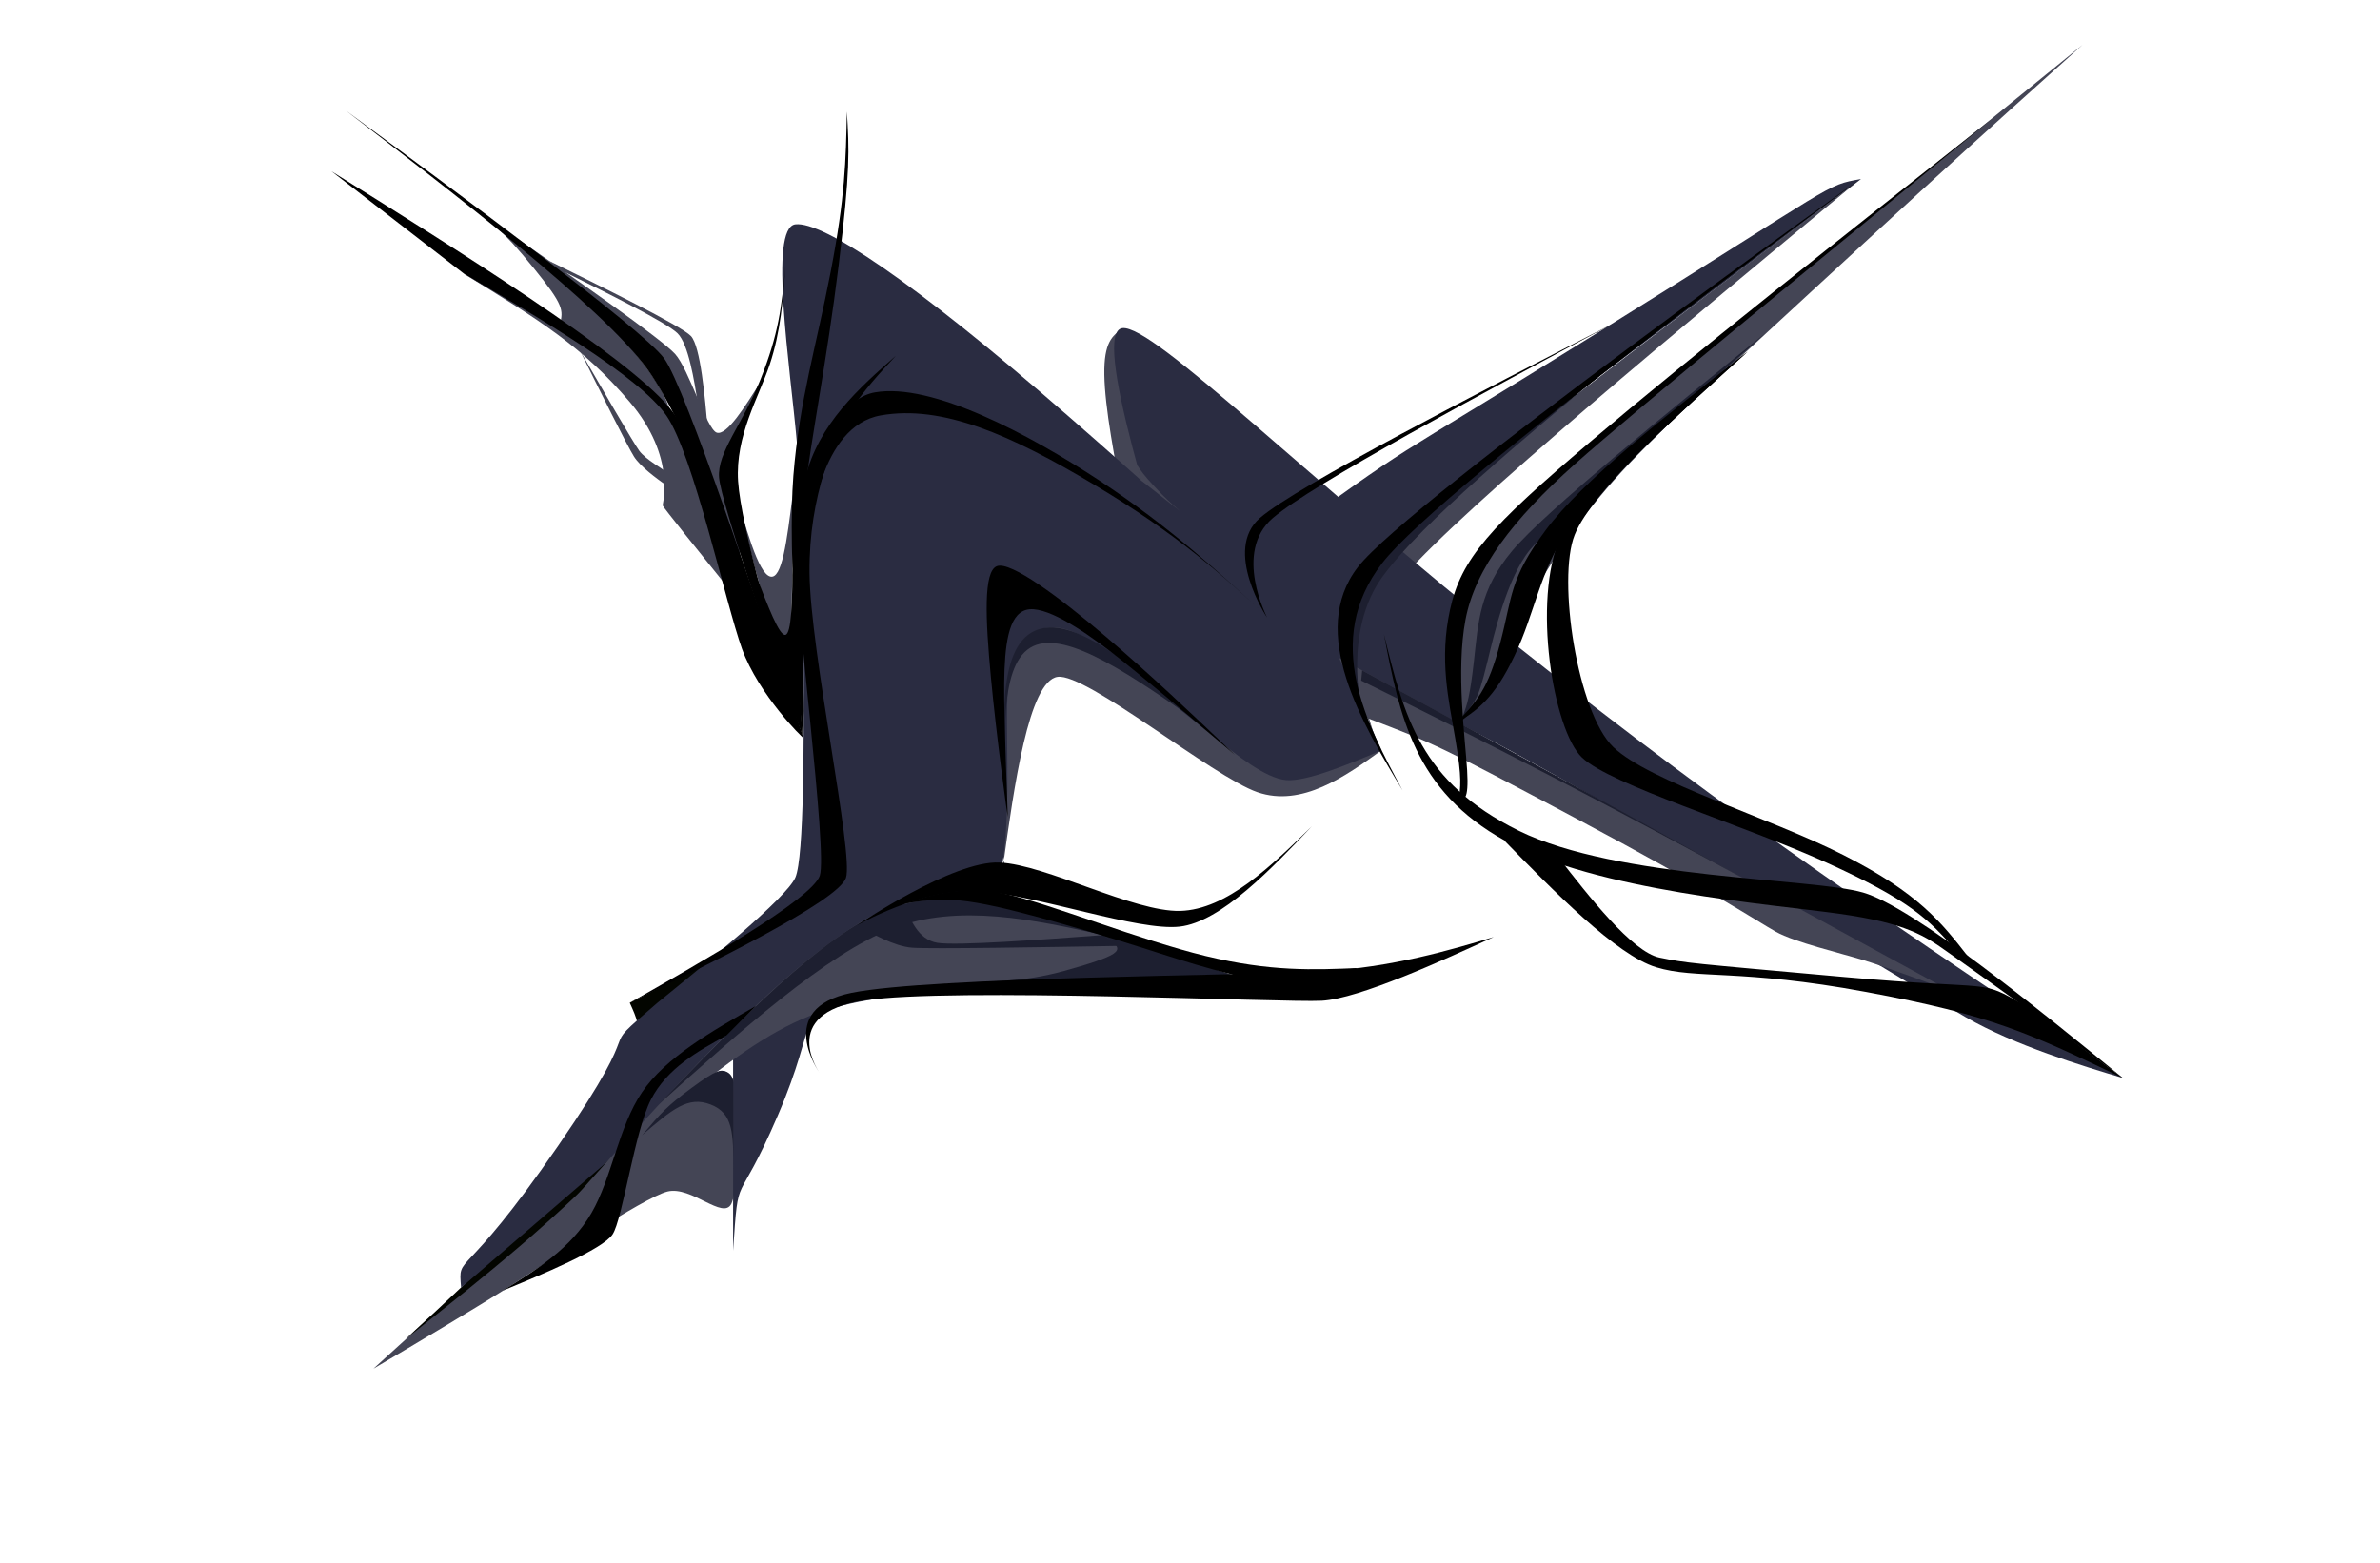
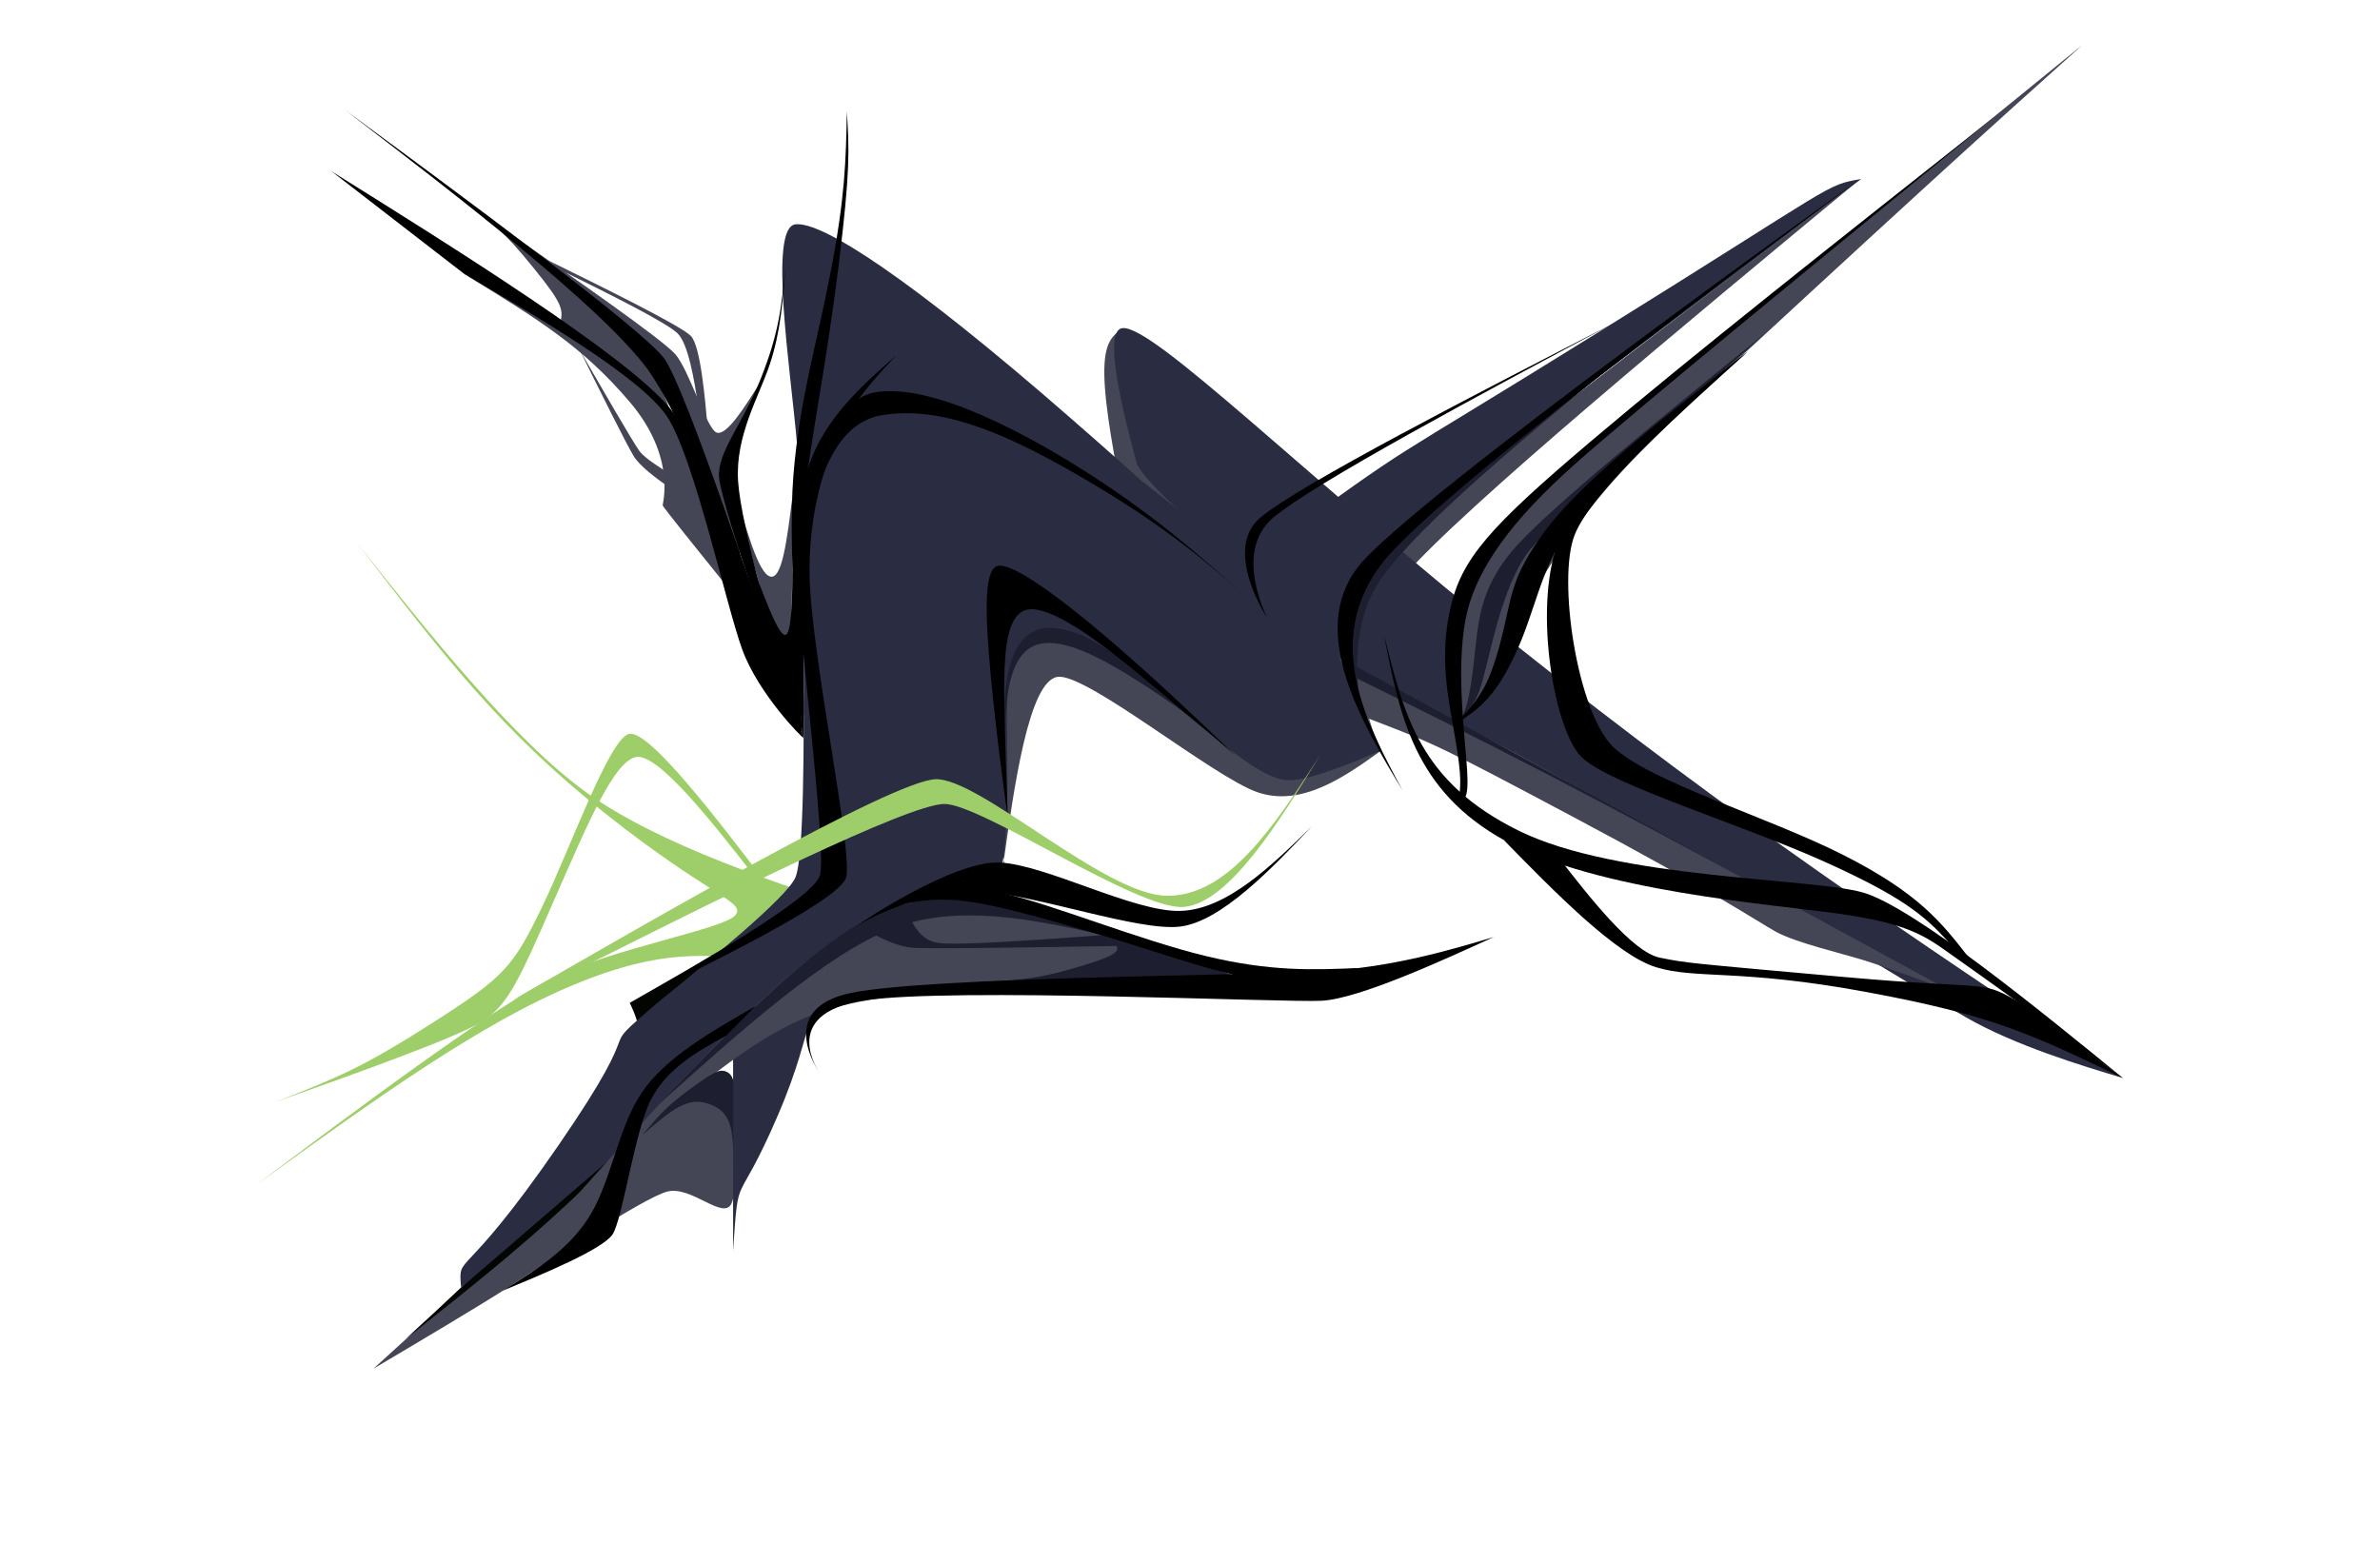
<svg xmlns="http://www.w3.org/2000/svg" width="1980" height="1300" viewBox="0 0 523.875 343.958" version="1.1" id="svg5">
  <defs id="defs2" />
+   <g id="layer7">
+     <path style="font-variation-settings:normal;opacity:1;vector-effect:none;fill:#9ece6a;fill-opacity:1;stroke:none;stroke-width:2;stroke-linecap:butt;stroke-linejoin:miter;stroke-miterlimit:4;stroke-dasharray:none;stroke-dashoffset:0;stroke-opacity:1;-inkscape-stroke:none;stop-color:#000000;stop-opacity:1" d="m 193.398,201.827 c -22.271,-7.298 -48.15,-15.777 -64.191,-27.28 -16.041,-11.503 -34.649,-34.924 -50.662,-55.079 19.234,25.097 31.712,41.378 54.759,59.673 23.047,18.295 31.008,19.355 28.549,22.348 -2.458,2.993 -26.638,7.244 -39.759,13.578 -13.121,6.334 -43.413,29.053 -65.573,45.673 26.141,-18.824 49.226,-35.448 69.78,-43.951 20.554,-8.503 28.459,-5.837 39.584,-6.301 11.124,-0.464 18.693,-4.25 27.513,-8.66 z" id="path70267" />
+     <path style="font-variation-settings:normal;opacity:1;vector-effect:none;fill:#9ece6a;fill-opacity:1;stroke:none;stroke-width:2;stroke-linecap:butt;stroke-linejoin:miter;stroke-miterlimit:4;stroke-dasharray:none;stroke-dashoffset:0;stroke-opacity:1;-inkscape-stroke:none;stop-color:#000000;stop-opacity:1" d="m 165.437,192.096 c -8.75,-11.194 -20.913,-26.754 -25.637,-25.407 -4.724,1.346 -9.987,13.533 -17.787,31.376 -7.8,17.843 -10.195,23.17 -15.81,26.761 -5.615,3.59 -28.959,11.871 -45.39,17.7 13.731,-5.426 18.983,-7.501 34.66,-17.526 15.677,-10.024 17.505,-12.278 23.743,-25.142 6.239,-12.864 14.886,-37.306 19.25,-38.299 4.365,-0.993 19.568,18.963 29.91,32.539 0,0 -2.94,-2.002 -2.94,-2.002 z" id="path70935" />
+   </g>
+   <g id="layer4" style="display:inline" />
  <g id="layer23" style="display:inline" ref="back_green">
    <path style="font-variation-settings:normal;opacity:1;vector-effect:none;fill:#444555;fill-opacity:1;stroke:none;stroke-width:5;stroke-linecap:butt;stroke-linejoin:miter;stroke-miterlimit:4;stroke-dasharray:none;stroke-dashoffset:0;stroke-opacity:1;-inkscape-stroke:none;stop-color:#000000;stop-opacity:1" d="m 221.635,193.877 c -0.298,-1.915 -8.806,-55.516 3.4,-60.495 12.205,-4.979 38.56,20.915 49.017,28.508 10.457,7.593 16.084,3.432 20.454,0.201 0,0 9.543,3.119 9.543,3.119 -7.85,5.642 -17.486,12.569 -27.279,9.186 -9.792,-3.383 -37.619,-26.272 -43.969,-25.39 -6.35,0.881 -9.601,24.251 -11.988,41.414 0.39,1.868 1.12,5.373 0.822,3.458 z" id="path66347" />
    <path style="font-variation-settings:normal;opacity:1;vector-effect:none;fill:#444555;fill-opacity:1;stroke:none;stroke-width:5;stroke-linecap:butt;stroke-linejoin:miter;stroke-miterlimit:4;stroke-dasharray:none;stroke-dashoffset:0;stroke-opacity:1;-inkscape-stroke:none;stop-color:#000000;stop-opacity:1" d="m 257.674,120.542 c -3.447,-10.152 -2.46,-7.246 -6.55,-25.582 -4.089,-18.336 -4.052,-16.651 -4.182,-22.54 -2.065,1.499 -3.976,2.886 -3.861,10.092 0.115,7.206 2.224,18.227 4.503,30.138 0,0 10.09,7.892 10.09,7.892 z" id="path51954" />
    <path style="font-variation-settings:normal;display:inline;opacity:1;vector-effect:none;fill:#444555;fill-opacity:1;stroke:none;stroke-width:5;stroke-linecap:butt;stroke-linejoin:miter;stroke-miterlimit:4;stroke-dasharray:none;stroke-dashoffset:0;stroke-opacity:1;-inkscape-stroke:none;stop-color:#000000;stop-opacity:1" d="m 158.134,235.933 c -6.943,2.582 -48.087,40.024 -75.934,65.367 9.651,-5.715 22.506,-13.326 30.015,-18.121 7.509,-4.796 29.465,-19.585 34.716,-20.878 5.251,-1.293 12.26,6.365 14.052,2.696 1.792,-3.669 4.094,-31.645 -2.849,-29.063 z" id="path70722" />
  </g>
  <g id="layer1" style="display:inline" ref="stroke_back">
    <path style="font-variation-settings:normal;opacity:1;vector-effect:none;fill:#030500;fill-opacity:1;stroke:none;stroke-width:5;stroke-linecap:butt;stroke-linejoin:miter;stroke-miterlimit:4;stroke-dasharray:none;stroke-dashoffset:0;stroke-opacity:1;-inkscape-stroke:none;stop-color:#000000;stop-opacity:1" d="m 138.617,220.755 c 3.063,6.725 4.199,9.218 -9.191,29.311 -13.39,20.093 -20.621,26.744 -40.122,44.685 17.822,-14.1 33.662,-26.631 49.888,-43.986 16.226,-17.355 35.544,-46.439 35.411,-47.45 -0.133,-1.012 -23.221,10.87 -35.987,17.44 z" id="path5804" />
  </g>
  <g id="layer2" style="display:inline" ref="main_letter">
    <path style="font-variation-settings:normal;display:inline;fill:#2a2c41;fill-opacity:1;stroke:none;stroke-width:5.292;stroke-linecap:round;stroke-linejoin:round;stroke-miterlimit:4;stroke-dasharray:none;stroke-dashoffset:0;stroke-opacity:1;stop-color:#000000" d="m 227.974,138.93 c 6.527,-3.009 13.628,2.7 23.8,10.879 0,0 15.258,12.268 15.258,12.268 5.086,4.089 11.529,9.269 16.053,9.652 4.524,0.383 13.71,-3.474 20.963,-6.519 0,0 -12.799,-29.398 -12.799,-29.398 0,0 50.375,-45.138 50.375,-45.138 0,0 68.022,-51.261 68.022,-51.261 -8.019,1.375 -4.885,0.838 -56.993,33.211 -52.108,32.373 -38.208,22.328 -73.78,48.034 0,0 8.183,23.394 8.183,23.394 C 273.134,126.303 269.203,121.293 234.988,91.462 200.774,61.632 181.028,48.691 175.083,49.383 c -5.945,0.693 -1.112,31.669 0.295,47.74 1.407,16.071 1.464,33.569 1.515,49.519 0.051,15.95 0.136,42.038 -1.821,46.542 -1.957,4.504 -19.607,18.841 -30.398,27.608 -15.067,12.974 -0.388,0.334 -21.79,31.403 -21.402,31.069 -22.061,23.354 -21.385,31.272 0,0 42.038,-36.251 42.038,-36.251 0,0 17.828,-14.517 17.828,-14.517 0,0 0,42.636 0,42.636 1.255,-18.606 0.552,-8.189 9.849,-29.788 9.296,-21.598 3.837,-23.172 16.652,-27.092 12.814,-3.92 25.042,-11.02 29.603,-18.244 4.562,-7.224 4.373,-23.735 4.227,-36.536 -0.146,-12.801 -0.248,-21.737 6.279,-24.746 z" id="path6119-3" />
    <path style="font-variation-settings:normal;opacity:1;vector-effect:none;fill:#444555;fill-opacity:1;stroke:none;stroke-width:5;stroke-linecap:butt;stroke-linejoin:miter;stroke-miterlimit:4;stroke-dasharray:none;stroke-dashoffset:0;stroke-opacity:1;-inkscape-stroke:none;stop-color:#000000;stop-opacity:1" d="M 409.501,39.387 C 369.715,69.441 304.959,118.355 298.326,125.982 c -6.633,7.627 0.145,25.379 4.31,36.286 -2.931,-9.029 -6.636,-20.441 6.475,-35.517 13.111,-15.076 61.837,-55.433 100.39,-87.364 z" id="path52611" />
    <path style="font-variation-settings:normal;display:inline;opacity:1;vector-effect:none;fill:#2a2c41;fill-opacity:1;stroke:none;stroke-width:5;stroke-linecap:butt;stroke-linejoin:miter;stroke-miterlimit:4;stroke-dasharray:none;stroke-dashoffset:0;stroke-opacity:1;-inkscape-stroke:none;stop-color:#000000;stop-opacity:1" d="m 310.399,154.095 c 35.18,16.169 111.401,63.571 122.292,69.836 10.891,6.265 25.642,10.699 34.601,13.393 -47.752,-31.844 -85.901,-57.285 -132.787,-94.662 -46.885,-37.377 -80.602,-71.175 -87.436,-70.427 -6.834,0.748 6.855,43.515 17.28,76.086 6.035,-5.771 10.869,-10.395 46.049,5.775 z" id="path25858" />
  </g>
  <g id="layer3" style="display:inline" ref="fill_middle">
    <path style="font-variation-settings:normal;opacity:1;vector-effect:none;fill:#444555;fill-opacity:1;stroke:none;stroke-width:5;stroke-linecap:butt;stroke-linejoin:miter;stroke-miterlimit:4;stroke-dasharray:none;stroke-dashoffset:0;stroke-opacity:1;-inkscape-stroke:none;stop-color:#000000;stop-opacity:1" d="m 277.63,217.149 c -1.951,-0.724 -35.214,-13.07 -37.343,-13.899 -2.129,-0.829 -29.623,-12.114 -49.129,-1.234 -19.505,10.88 -44.861,39.393 -69.843,67.485 18.039,-17.956 38.874,-38.696 56.753,-45.795 17.879,-7.099 45.921,-5.767 70.2,-4.613 0,0 31.312,-1.22 29.361,-1.944 z" id="path2016" />
    <path style="font-variation-settings:normal;display:inline;opacity:1;vector-effect:none;fill:#444555;fill-opacity:1;stroke:none;stroke-width:5;stroke-linecap:butt;stroke-linejoin:miter;stroke-miterlimit:4;stroke-dasharray:none;stroke-dashoffset:0;stroke-opacity:1;-inkscape-stroke:none;stop-color:#000000;stop-opacity:1" d="m 429.101,218.05 c -6.501,-2.392 -14.306,-5.264 -19.135,-6.748 -4.829,-1.484 -14.939,-3.875 -19.058,-6.179 -4.119,-2.304 -14.275,-9.158 -44.344,-25.134 -30.069,-15.977 -30.64,-16.195 -45.66,-21.933 0,0 -6.138,-13.214 -6.138,-13.214" id="path20072" />
    <path style="font-variation-settings:normal;display:inline;opacity:1;vector-effect:none;fill:#444555;fill-opacity:1;stroke:none;stroke-width:5;stroke-linecap:butt;stroke-linejoin:miter;stroke-miterlimit:4;stroke-dasharray:none;stroke-dashoffset:0;stroke-opacity:1;-inkscape-stroke:none;stop-color:#000000;stop-opacity:1" d="m 251.2,105.78 c 0.824,0.634 0.875,0.673 3.658,2.865 2.783,2.192 2.908,2.291 4.954,3.919 -2.181,-1.891 -3.238,-2.808 -5.682,-5.446 -2.444,-2.638 -2.951,-3.409 -3.996,-5 0,0 1.066,3.662 1.066,3.662 z" id="path1218" />
    <path style="font-variation-settings:normal;display:inline;opacity:1;vector-effect:none;fill:#444555;fill-opacity:1;stroke:none;stroke-width:5;stroke-linecap:butt;stroke-linejoin:miter;stroke-miterlimit:4;stroke-dasharray:none;stroke-dashoffset:0;stroke-opacity:1;-inkscape-stroke:none;stop-color:#000000;stop-opacity:1" d="m 321.071,157.937 c -1.198,-1.902 -3.383,-20.508 5.039,-34.192 8.423,-13.684 25.749,-27.529 43.581,-41.779 0,0 88.702,-72.097 88.702,-72.097 -10.469,9.391 -20.462,18.356 -35.477,32.08 -15.016,13.725 -32.444,29.823 -50.701,46.688 -11.781,11.288 -19.72,18.895 -28.698,32.276 -8.978,13.381 -10.222,19.672 -12.851,26.002 -2.629,6.33 -8.397,12.923 -9.595,11.021 z" id="path59116" />
  </g>
  <g id="layer5" style="display:inline" ref="dark_green">
    <path style="font-variation-settings:normal;opacity:1;vector-effect:none;fill:#444555;fill-opacity:1;stroke:none;stroke-width:5;stroke-linecap:butt;stroke-linejoin:miter;stroke-miterlimit:4;stroke-dasharray:none;stroke-dashoffset:0;stroke-opacity:1;-inkscape-stroke:none;stop-color:#000000;stop-opacity:1" d="m 147.165,90.111 c 0.401,0.06 -1.159,-6.719 -14.213,-19.848 C 119.898,57.134 114.369,53.121 99.56,42.371 c 8.645,6.402 11.022,8.162 17.829,16.541 6.808,8.379 6.601,9.289 5.849,12.602 8.157,6.428 23.525,18.537 23.926,18.597 z" id="path4620" />
    <path style="font-variation-settings:normal;opacity:1;vector-effect:none;fill:#444555;fill-opacity:1;stroke:none;stroke-width:5;stroke-linecap:butt;stroke-linejoin:miter;stroke-miterlimit:4;stroke-dasharray:none;stroke-dashoffset:0;stroke-opacity:1;-inkscape-stroke:none;stop-color:#000000;stop-opacity:1" d="m 102.263,60.357 c 17.086,9.408 34.874,19.202 43.975,30.028 9.1,10.825 11.074,24.538 12.969,37.71 -4.512,-5.598 -13.275,-16.469 -13.344,-16.828 -0.07,-0.359 3.117,-10.617 -7.251,-22.786 C 128.244,76.313 118.844,70.54 102.263,60.357 Z" id="path7472" />
    <path style="font-variation-settings:normal;opacity:1;vector-effect:none;fill:#444555;fill-opacity:1;stroke:none;stroke-width:5;stroke-linecap:butt;stroke-linejoin:miter;stroke-miterlimit:4;stroke-dasharray:none;stroke-dashoffset:0;stroke-opacity:1;-inkscape-stroke:none;stop-color:#000000;stop-opacity:1" d="m 160.958,104.93 c 4.478,17.474 10.536,41.114 11.995,41.539 1.459,0.425 1.501,-21.435 1.532,-37.594 -1.279,10.247 -2.347,18.804 -4.973,18.038 -2.626,-0.766 -5.323,-10.421 -8.553,-21.983 0,0 1e-5,0 1e-5,0 z" id="path10023" />
    <path style="font-variation-settings:normal;opacity:1;vector-effect:none;fill:#444555;fill-opacity:1;stroke:none;stroke-width:5;stroke-linecap:butt;stroke-linejoin:miter;stroke-miterlimit:4;stroke-dasharray:none;stroke-dashoffset:0;stroke-opacity:1;-inkscape-stroke:none;stop-color:#000000;stop-opacity:1" d="m 113.923,52.568 c 0,0 31.927,28.548 31.927,28.548 0,0 17.756,47.174 17.756,47.174 0,0 -2.648,-23.36 -2.648,-23.36 0,0 3.807,-14.846 3.807,-14.846 0,0 2.574,-5.905 2.574,-5.905 -3.357,5.363 -7.414,11.846 -9.603,11.052 -2.19,-0.794 -6.072,-13.933 -9.148,-17.318 -3.076,-3.385 -22.393,-16.815 -34.664,-25.345 z" id="path15668" />
    <path style="font-variation-settings:normal;opacity:1;vector-effect:none;fill:#1d1f30;fill-opacity:1;stroke:none;stroke-width:5;stroke-linecap:butt;stroke-linejoin:miter;stroke-miterlimit:4;stroke-dasharray:none;stroke-dashoffset:0;stroke-opacity:1;-inkscape-stroke:none;stop-color:#000000;stop-opacity:1" d="m 141.324,249.907 c 4.219,-4.94 5.468,-6.402 10.969,-10.454 5.501,-4.051 6.371,-3.979 7.494,-3.552 1.124,0.428 1.386,1.255 1.626,2.012 0,0 0.023,19.853 0.023,19.853 -0.024,-8.356 -0.036,-12.67 -5.009,-14.614 -4.973,-1.944 -8.423,1.019 -15.103,6.754 0,0 2e-5,0 2e-5,0 z" id="path16946" />
    <path style="font-variation-settings:normal;opacity:1;vector-effect:none;fill:#1d1f30;fill-opacity:1;stroke:none;stroke-width:5;stroke-linecap:butt;stroke-linejoin:miter;stroke-miterlimit:4;stroke-dasharray:none;stroke-dashoffset:0;stroke-opacity:1;-inkscape-stroke:none;stop-color:#000000;stop-opacity:1" d="m 145.021,243.097 c 16.97,-17.648 36.035,-37.475 50.33,-42.918 14.295,-5.442 31.875,0.434 47.523,5.664 -15.09,-3.33 -31.814,-7.021 -46.357,-1.484 -14.544,5.537 -33.968,22.989 -51.495,38.738 z" id="path18171" />
    <path style="font-variation-settings:normal;opacity:1;vector-effect:none;fill:#1d1f30;fill-opacity:1;stroke:none;stroke-width:5;stroke-linecap:butt;stroke-linejoin:miter;stroke-miterlimit:4;stroke-dasharray:none;stroke-dashoffset:0;stroke-opacity:1;-inkscape-stroke:none;stop-color:#000000;stop-opacity:1" d="m 207.485,216.531 c 0,0 63.599,-2.007 63.599,-2.007 0,0 -28.21,-8.68 -28.21,-8.68 4.241,2.996 5.3,3.743 -5.025,6.861 -10.325,3.118 -14.326,3.259 -30.364,3.826 z" id="path18615" />
    <path style="font-variation-settings:normal;opacity:1;vector-effect:none;fill:#1d1f30;fill-opacity:1;stroke:none;stroke-width:5;stroke-linecap:butt;stroke-linejoin:miter;stroke-miterlimit:4;stroke-dasharray:none;stroke-dashoffset:0;stroke-opacity:1;-inkscape-stroke:none;stop-color:#000000;stop-opacity:1" d="m 221.825,179.889 c -1.283,-20.091 -2.371,-37.128 5.894,-40.996 8.266,-3.867 21.524,7.476 37.158,20.852 -15.321,-10.756 -29.934,-21.014 -37.441,-17.502 -7.507,3.512 -6.581,20.175 -5.611,37.645 z" id="path20232" />
-     <path style="font-variation-settings:normal;opacity:1;vector-effect:none;fill:#1d1f30;fill-opacity:1;stroke:none;stroke-width:5;stroke-linecap:butt;stroke-linejoin:miter;stroke-miterlimit:4;stroke-dasharray:none;stroke-dashoffset:0;stroke-opacity:1;-inkscape-stroke:none;stop-color:#000000;stop-opacity:1" d="m 299.837,147.598 c 0,0 57.028,30.978 57.028,30.978 0,0 29.46,16.18 29.46,16.18 -14.996,-8.091 -27.994,-15.104 -44.37,-23.589 -16.376,-8.486 -28.433,-14.456 -42.341,-21.342 0,0 0.223,-2.227 0.223,-2.227 z" id="path23658" />
+     <path style="font-variation-settings:normal;opacity:1;vector-effect:none;fill:#1d1f30;fill-opacity:1;stroke:none;stroke-width:5;stroke-linecap:butt;stroke-linejoin:miter;stroke-miterlimit:4;stroke-dasharray:none;stroke-dashoffset:0;stroke-opacity:1;-inkscape-stroke:none;stop-color:#000000;stop-opacity:1" d="m 298.484,146.689 c 0,0 58.381,31.887 58.381,31.887 0,0 29.46,16.18 29.46,16.18 -14.996,-8.091 -27.994,-15.104 -44.561,-23.688 -16.567,-8.584 -28.914,-14.705 -43.158,-21.765 0,0 -0.122,-2.614 -0.122,-2.614 z" id="path23658" />
    <path style="font-variation-settings:normal;opacity:1;vector-effect:none;fill:#1d1f30;fill-opacity:1;stroke:none;stroke-width:5;stroke-linecap:butt;stroke-linejoin:miter;stroke-miterlimit:4;stroke-dasharray:none;stroke-dashoffset:0;stroke-opacity:1;-inkscape-stroke:none;stop-color:#000000;stop-opacity:1" d="m 299.62,155.767 c -0.016,-0.015 -5.697,-21.086 -0.531,-28.158 5.166,-7.071 35.874,-31.467 57.053,-48.293 -20.774,17.202 -43.113,35.701 -51.797,47.587 -8.684,11.886 -4.709,28.878 -4.725,28.863 z" id="path24291" />
    <path style="font-variation-settings:normal;opacity:1;vector-effect:none;fill:#444555;fill-opacity:1;stroke:none;stroke-width:5;stroke-linecap:butt;stroke-linejoin:miter;stroke-miterlimit:4;stroke-dasharray:none;stroke-dashoffset:0;stroke-opacity:1;-inkscape-stroke:none;stop-color:#000000;stop-opacity:1" d="m 124.483,59.97 c 8.883,4.403 22.271,11.039 24.665,13.419 2.394,2.38 3.651,10.304 4.485,15.561 0,0 2.16,5.622 2.16,5.622 -0.605,-6.959 -1.596,-18.349 -3.707,-20.596 -2.111,-2.247 -20.155,-11.111 -31.178,-16.527 0,0 3.822,2.929 3.822,2.929 0,0 -0.247,-0.41 -0.247,-0.41 z" id="path25139" />
    <path style="font-variation-settings:normal;opacity:1;vector-effect:none;fill:#444555;fill-opacity:1;stroke:none;stroke-width:5;stroke-linecap:butt;stroke-linejoin:miter;stroke-miterlimit:4;stroke-dasharray:none;stroke-dashoffset:0;stroke-opacity:1;-inkscape-stroke:none;stop-color:#000000;stop-opacity:1" d="m 127.639,77.13 c 4.116,8.304 10.489,21.159 11.924,23.4 1.435,2.24 4.893,4.732 7.126,6.342 -0.02,-1.092 -0.048,-2.679 -0.234,-3.073 -0.186,-0.394 -4.355,-2.623 -5.759,-4.58 -1.404,-1.956 -8.499,-14.214 -13.057,-22.088 0,0 5e-5,0 5e-5,0 z" id="path25670" />
    <path style="font-variation-settings:normal;opacity:1;vector-effect:none;fill:#1d1f30;fill-opacity:1;stroke:none;stroke-width:5;stroke-linecap:butt;stroke-linejoin:miter;stroke-miterlimit:4;stroke-dasharray:none;stroke-dashoffset:0;stroke-opacity:1;-inkscape-stroke:none;stop-color:#000000;stop-opacity:1" d="m 188.682,203.689 c 3.131,1.789 8.098,4.627 12.081,4.94 3.983,0.313 29.591,-0.121 45.732,-0.395 0,0 -3.621,-2.39 -3.621,-2.39 -13.364,0.993 -32.211,2.393 -36.523,1.711 -4.313,-0.682 -6.09,-5.345 -7.349,-8.652 0,0 -10.319,4.786 -10.319,4.786 z" id="path26927" />
    <path style="font-variation-settings:normal;opacity:1;vector-effect:none;fill:#1d1f30;fill-opacity:1;stroke:none;stroke-width:5;stroke-linecap:butt;stroke-linejoin:miter;stroke-miterlimit:4;stroke-dasharray:none;stroke-dashoffset:0;stroke-opacity:1;-inkscape-stroke:none;stop-color:#000000;stop-opacity:1" d="m 321.951,157.776 c 0.986,-1.125 1.973,-2.25 2.776,-3.709 0.803,-1.458 1.399,-3.179 2.731,-8.621 1.333,-5.442 4.173,-18.122 9.306,-24.406 5.132,-6.284 33.145,-31.13 51.8,-47.676 -20.939,16.956 -48.502,39.275 -55.739,47.939 -7.237,8.664 -7.433,15.796 -8.361,23.991 -0.927,8.195 -1.48,9.687 -2.514,12.481 z" id="path39674" />
  </g>
  <g id="layer28" style="display:inline" ref="stroke">
    <path style="font-variation-settings:normal;opacity:1;vector-effect:none;fill:#000000;fill-opacity:1;stroke:none;stroke-width:2;stroke-linecap:butt;stroke-linejoin:miter;stroke-miterlimit:4;stroke-dasharray:none;stroke-dashoffset:0;stroke-opacity:1;-inkscape-stroke:none;stop-color:#000000;stop-opacity:1" d="m 221.825,179.889 c 0.061,-0.001 -0.895,-21.47 -0.788,-29.562 0.107,-8.092 0.851,-14.939 4.835,-16.06 3.984,-1.12 12.042,4.156 18.429,9.059 6.387,4.904 17.998,14.766 27.51,22.847 -9.648,-9.182 -18.467,-17.576 -28.543,-26.144 -10.076,-8.568 -20.844,-16.542 -23.834,-15.393 -2.991,1.15 -2.526,11.516 -1.322,24.433 1.204,12.917 3.653,30.82 3.714,30.819 z" id="path109823" />
    <path style="font-variation-settings:normal;opacity:1;vector-effect:none;fill:#000000;fill-opacity:1;stroke:none;stroke-width:2;stroke-linecap:butt;stroke-linejoin:miter;stroke-miterlimit:4;stroke-dasharray:none;stroke-dashoffset:0;stroke-opacity:1;-inkscape-stroke:none;stop-color:#000000;stop-opacity:1" d="m 321.04,175.967 c 1.134,0.202 2.313,0.412 1.899,-6.418 -0.414,-6.831 -2.496,-21.876 -0.363,-33.126 2.133,-11.251 10.498,-22.128 23.989,-34.17 13.491,-12.041 58.543,-48.851 92.452,-76.557 -34.444,27.207 -66.726,52.708 -88.947,71.54 -22.221,18.833 -28.464,25.802 -30.883,36.925 -2.419,11.123 -0.341,19.718 1.157,28.525 1.499,8.807 1.142,10.792 0.696,13.281 z" id="path112770" />
    <path style="font-variation-settings:normal;opacity:1;vector-effect:none;fill:#000000;fill-opacity:1;stroke:none;stroke-width:2;stroke-linecap:butt;stroke-linejoin:miter;stroke-miterlimit:4;stroke-dasharray:none;stroke-dashoffset:0;stroke-opacity:1;-inkscape-stroke:none;stop-color:#000000;stop-opacity:1" d="m 188.682,203.689 c 0.101,-0.096 21.078,-14.31 31.366,-13.811 10.288,0.499 29.479,10.919 39.725,10.651 10.246,-0.268 20.198,-10.02 29.003,-18.648 -8.698,9.172 -19.986,21.076 -29.117,22.108 -9.131,1.032 -31.115,-6.883 -43.916,-7.78 -12.801,-0.898 -27.163,7.577 -27.062,7.48 z" id="path116170" />
    <path style="font-variation-settings:normal;opacity:1;vector-effect:none;fill:#000000;fill-opacity:1;stroke:none;stroke-width:2;stroke-linecap:butt;stroke-linejoin:miter;stroke-miterlimit:4;stroke-dasharray:none;stroke-dashoffset:0;stroke-opacity:1;-inkscape-stroke:none;stop-color:#000000;stop-opacity:1" d="m 409.501,39.387 c -0.074,-0.005 -99.503,71.043 -110.616,85.456 -11.113,14.413 1.034,34.553 9.835,49.146 -7.836,-14.528 -17.718,-32.852 -4.474,-50.029 13.244,-17.177 105.33,-84.568 105.255,-84.573 z" id="path116905" />
    <path style="font-variation-settings:normal;opacity:1;vector-effect:none;fill:#000000;fill-opacity:1;stroke:none;stroke-width:2;stroke-linecap:butt;stroke-linejoin:miter;stroke-miterlimit:4;stroke-dasharray:none;stroke-dashoffset:0;stroke-opacity:1;-inkscape-stroke:none;stop-color:#000000;stop-opacity:1" d="m 176.953,157.895 c 0.053,0.066 -1.039,-33.766 2.726,-49.271 3.766,-15.505 10.183,-22.417 17.515,-30.314 -8.016,7.045 -17.046,14.981 -19.97,27.021 -2.924,12.04 -0.324,52.497 -0.271,52.564 z" id="path127485" />
    <path style="font-variation-settings:normal;opacity:1;vector-effect:none;fill:#000000;fill-opacity:1;stroke:none;stroke-width:2;stroke-linecap:butt;stroke-linejoin:miter;stroke-miterlimit:4;stroke-dasharray:none;stroke-dashoffset:0;stroke-opacity:1;-inkscape-stroke:none;stop-color:#000000;stop-opacity:1" d="m 72.972,37.708 c 0,0 29.291,22.65 29.291,22.65 15.945,9.323 38.511,22.518 44.455,31.171 5.944,8.653 13.014,41.362 16.616,51.333 3.603,9.971 13.542,19.913 13.469,19.492 -0.073,-0.421 -19.704,-60.898 -29.41,-72.578 C 137.685,78.095 99.488,54.256 72.972,37.708 Z" id="path128534" />
    <path style="font-variation-settings:normal;opacity:1;vector-effect:none;fill:#000000;fill-opacity:1;stroke:none;stroke-width:2;stroke-linecap:butt;stroke-linejoin:miter;stroke-miterlimit:4;stroke-dasharray:none;stroke-dashoffset:0;stroke-opacity:1;-inkscape-stroke:none;stop-color:#000000;stop-opacity:1" d="M 76.008,24.253 C 99.493,42.239 132.444,67.475 142.452,81.227 152.46,94.979 166.561,134.396 176.61,162.488 167.166,134.135 150.945,85.436 146.211,78.93 141.476,72.424 100.098,41.978 76.008,24.253 Z" id="path3898" />
    <path style="font-variation-settings:normal;opacity:1;vector-effect:none;fill:#000000;fill-opacity:1;stroke:none;stroke-width:2;stroke-linecap:butt;stroke-linejoin:miter;stroke-miterlimit:4;stroke-dasharray:none;stroke-dashoffset:0;stroke-opacity:1;-inkscape-stroke:none;stop-color:#000000;stop-opacity:1" d="m 172.901,58.636 c -0.539,7.282 -1.068,14.426 -3.471,21.607 -2.403,7.181 -7.614,15.682 -6.963,25.703 0.651,10.021 8.192,36.019 14.144,56.542 -6.968,-20.202 -17.858,-51.774 -18.329,-57.332 -0.471,-5.558 5.137,-11.642 9.143,-21.717 4.006,-10.075 4.559,-15.61 5.477,-24.803 z" id="path5195" />
    <path style="font-variation-settings:normal;opacity:1;vector-effect:none;fill:#000000;fill-opacity:1;stroke:none;stroke-width:2;stroke-linecap:butt;stroke-linejoin:miter;stroke-miterlimit:4;stroke-dasharray:none;stroke-dashoffset:0;stroke-opacity:1;-inkscape-stroke:none;stop-color:#000000;stop-opacity:1" d="m 176.584,161.458 c -0.35,-3.318 -3.317,-39.848 -1.95,-56.738 1.367,-16.89 5.059,-28.47 8.23,-44.988 3.17,-16.518 3.327,-24.285 3.546,-35.186 0.515,8.47 0.779,12.805 -1.802,33.81 -2.581,21.005 -6.291,39.408 -7.342,49.404 -1.051,9.996 -0.725,23.114 -0.495,37.667 0.231,14.553 0.164,19.35 -0.186,16.031 z" id="path8645" />
    <path style="font-variation-settings:normal;opacity:1;vector-effect:none;fill:#000000;fill-opacity:1;stroke:none;stroke-width:5;stroke-linecap:butt;stroke-linejoin:miter;stroke-miterlimit:4;stroke-dasharray:none;stroke-dashoffset:0;stroke-opacity:1;-inkscape-stroke:none;stop-color:#000000;stop-opacity:1" d="m 188.683,85.852 c -5.165,11.192 -12.881,27.909 -13.338,37.152 -0.457,9.242 6.884,64.556 5.103,69.778 -1.781,5.222 -26.947,19.518 -41.831,27.973 17.007,-8.289 45.833,-22.337 47.591,-27.49 1.758,-5.152 -7.87,-49.901 -8.02,-67.125 -0.15,-17.224 5.33,-29.096 10.496,-40.288 z" id="path2716" />
    <path style="font-variation-settings:normal;opacity:1;vector-effect:none;fill:#000000;fill-opacity:1;stroke:none;stroke-width:5;stroke-linecap:butt;stroke-linejoin:miter;stroke-miterlimit:4;stroke-dasharray:none;stroke-dashoffset:0;stroke-opacity:1;-inkscape-stroke:none;stop-color:#000000;stop-opacity:1" d="m 166.44,126.697 c 0,0 3.952,18.054 3.952,18.054 0,0 6.22,17.1 6.22,17.1 0,0 -2.142,-36.712 -2.142,-36.712 -0.12,7.217 -0.24,14.364 -1.591,14.626 -1.351,0.262 -3.883,-6.371 -6.439,-13.068 z" id="path7564" />
    <path style="font-variation-settings:normal;opacity:1;vector-effect:none;fill:#000000;fill-opacity:1;stroke:none;stroke-width:5;stroke-linecap:butt;stroke-linejoin:miter;stroke-miterlimit:4;stroke-dasharray:none;stroke-dashoffset:0;stroke-opacity:1;-inkscape-stroke:none;stop-color:#000000;stop-opacity:1" d="m 178.534,116.105 c 0.019,0.198 1.796,-22.283 15.344,-24.662 13.548,-2.379 28.605,4.278 47.095,15.329 18.49,11.05 27.622,19.451 38.204,29.186 C 268.596,126.222 257.415,115.936 241.98,105.773 226.546,95.61 205.111,84.176 192.578,86.376 180.045,88.576 178.516,115.907 178.534,116.105 Z" id="path9135" />
    <path style="font-variation-settings:normal;opacity:1;vector-effect:none;fill:#000000;fill-opacity:1;stroke:none;stroke-width:5;stroke-linecap:butt;stroke-linejoin:miter;stroke-miterlimit:4;stroke-dasharray:none;stroke-dashoffset:0;stroke-opacity:1;-inkscape-stroke:none;stop-color:#000000;stop-opacity:1" d="m 180.47,236.295 c 0,0 -10.265,-14.239 6.986,-17.736 17.251,-3.497 87.572,-3.839 103.28,-4.702 15.708,-0.863 28.833,-4.81 38.053,-7.583 -10.966,5.036 -29.569,13.578 -37.843,14.033 -8.274,0.455 -81.567,-2.985 -100.754,-0.062 -19.187,2.922 -9.723,16.05 -9.723,16.05 z" id="path21166" />
    <path style="font-variation-settings:normal;opacity:1;vector-effect:none;fill:#000000;fill-opacity:1;stroke:none;stroke-width:5;stroke-linecap:butt;stroke-linejoin:miter;stroke-miterlimit:4;stroke-dasharray:none;stroke-dashoffset:0;stroke-opacity:1;-inkscape-stroke:none;stop-color:#000000;stop-opacity:1" d="m 199.001,198.903 c 5.948,-1.9 13.014,-4.158 22.529,-2.065 9.515,2.093 29.451,10.134 43.808,13.608 14.357,3.475 23.793,3.072 33.704,2.65 -7.298,2.589 -13.872,4.922 -27.206,1.586 -13.334,-3.336 -17.838,-5.635 -39.138,-11.621 -21.3,-5.986 -24.613,-5.498 -33.698,-4.159 z" id="path27205" />
    <path style="font-variation-settings:normal;opacity:1;vector-effect:none;fill:#000000;fill-opacity:1;stroke:none;stroke-width:5;stroke-linecap:butt;stroke-linejoin:miter;stroke-miterlimit:4;stroke-dasharray:none;stroke-dashoffset:0;stroke-opacity:1;-inkscape-stroke:none;stop-color:#000000;stop-opacity:1" d="m 331.388,185.132 c 20.139,11.044 58.314,13.905 73.334,16.004 15.02,2.099 19.057,4.959 24.053,8.498 4.996,3.539 8.891,6.298 15.529,11.069 6.638,4.771 14.728,10.635 22.987,16.62 -18.037,-14.729 -46.031,-37.591 -57.178,-40.832 -11.147,-3.241 -54.073,-2.895 -75.778,-13.597 -21.706,-10.702 -25.267,-25.188 -29.716,-43.286 3.45,17.943 6.63,34.479 26.769,45.523 z" id="path28238" />
    <path style="font-variation-settings:normal;opacity:1;vector-effect:none;fill:#000000;fill-opacity:1;stroke:none;stroke-width:5;stroke-linecap:butt;stroke-linejoin:miter;stroke-miterlimit:4;stroke-dasharray:none;stroke-dashoffset:0;stroke-opacity:1;-inkscape-stroke:none;stop-color:#000000;stop-opacity:1" d="m 343.03,188.712 c 6.509,8.375 16.213,20.862 22.266,22.096 6.052,1.234 6.295,1.184 40.586,4.265 34.29,3.081 29.324,0.212 39.735,6.226 0,0 21.675,16.025 21.675,16.025 -20.585,-9.878 -28.789,-13.814 -56.523,-18.952 -27.734,-5.138 -37.422,-2.751 -46.228,-5.44 -8.806,-2.688 -22.73,-16.946 -33.516,-27.99 0,0 12.005,3.77 12.005,3.77 z" id="path30097" />
    <path style="font-variation-settings:normal;opacity:1;vector-effect:none;fill:#000000;fill-opacity:1;stroke:none;stroke-width:5;stroke-linecap:butt;stroke-linejoin:miter;stroke-miterlimit:4;stroke-dasharray:none;stroke-dashoffset:0;stroke-opacity:1;-inkscape-stroke:none;stop-color:#000000;stop-opacity:1" d="m 384.232,77.77 c -0.457,0.35 -34.461,26.426 -40.749,40.385 -6.288,13.959 -1.63,42.602 4.758,48.631 6.388,6.029 35.037,14.631 53.756,23.088 18.719,8.457 22.546,12.693 27.976,18.703 0,0 3.333,2.143 3.333,2.143 -6.012,-7.712 -10.98,-14.084 -27.501,-22.471 -16.521,-8.387 -42.758,-16.181 -50.688,-23.786 -7.93,-7.605 -12.378,-36.958 -8.514,-46.708 3.864,-9.75 23.543,-27.338 38.086,-40.336 0,0 0,0 -0.457,0.35 z" id="path34025" />
    <path style="font-variation-settings:normal;opacity:1;vector-effect:none;fill:#000000;fill-opacity:1;stroke:none;stroke-width:5;stroke-linecap:butt;stroke-linejoin:miter;stroke-miterlimit:4;stroke-dasharray:none;stroke-dashoffset:0;stroke-opacity:1;-inkscape-stroke:none;stop-color:#000000;stop-opacity:1" d="m 355.381,71.06 c -28.779,15.358 -66.473,35.474 -75.236,42.999 -8.763,7.525 -1.213,21.886 -1.25,21.882 -0.037,-0.004 -9.783,-14.86 -1.54,-21.939 8.243,-7.079 48.339,-27.686 78.025,-42.942 z" id="path9140" />
    <path style="font-variation-settings:normal;opacity:1;vector-effect:none;fill:#000000;fill-opacity:1;stroke:none;stroke-width:5;stroke-linecap:butt;stroke-linejoin:miter;stroke-miterlimit:4;stroke-dasharray:none;stroke-dashoffset:0;stroke-opacity:1;-inkscape-stroke:none;stop-color:#000000;stop-opacity:1" d="m 384.689,77.419 c -18.07,14.121 -36.413,28.455 -44.462,39.29 -8.049,10.834 -7.258,14.445 -10.003,24.831 -2.744,10.386 -5.07,12.805 -10.32,18.266 5.482,-3.658 8.96,-5.978 13.476,-15.47 4.516,-9.491 5.505,-18.444 11.632,-27.496 6.127,-9.052 24.696,-25.86 39.677,-39.421 z" id="path29791" />
    <path style="font-variation-settings:normal;opacity:1;vector-effect:none;fill:#000000;fill-opacity:1;stroke:none;stroke-width:5;stroke-linecap:butt;stroke-linejoin:miter;stroke-miterlimit:4;stroke-dasharray:none;stroke-dashoffset:0;stroke-opacity:1;-inkscape-stroke:none;stop-color:#000000;stop-opacity:1" d="m 159.883,227.958 c -6.243,3.439 -13.023,7.174 -16.607,14.114 -3.584,6.941 -6.229,26.341 -8.443,29.668 -2.214,3.327 -15.625,8.859 -24.196,12.394 7.566,-4.689 15.04,-9.321 19.556,-17.106 4.515,-7.784 5.929,-18.936 11.131,-26.587 5.202,-7.652 15.393,-13.465 25.05,-18.973 0,0 -6.491,6.49 -6.491,6.49 z" id="path3813" />
  </g>
+   <g id="layer8">
+     <path style="font-variation-settings:normal;opacity:1;vector-effect:none;fill:#9ece6a;fill-opacity:1;stroke:none;stroke-width:2;stroke-linecap:butt;stroke-linejoin:miter;stroke-miterlimit:4;stroke-dasharray:none;stroke-dashoffset:0;stroke-opacity:1;-inkscape-stroke:none;stop-color:#000000;stop-opacity:1" d="m 132.988,210.534 c 25.393,-12.725 66.828,-33.489 74.866,-33.55 8.038,-0.061 42.651,23.422 52.652,22.67 10.001,-0.751 21.205,-18.979 30.076,-33.411 -10.114,15.599 -20.22,31.184 -33.871,30.949 -13.652,-0.236 -41.287,-26.112 -50.841,-25.649 -9.554,0.463 -61.056,30.195 -93.023,48.649 0,0 20.141,-9.659 20.141,-9.659 z" id="path74223" />
+   </g>
</svg>
